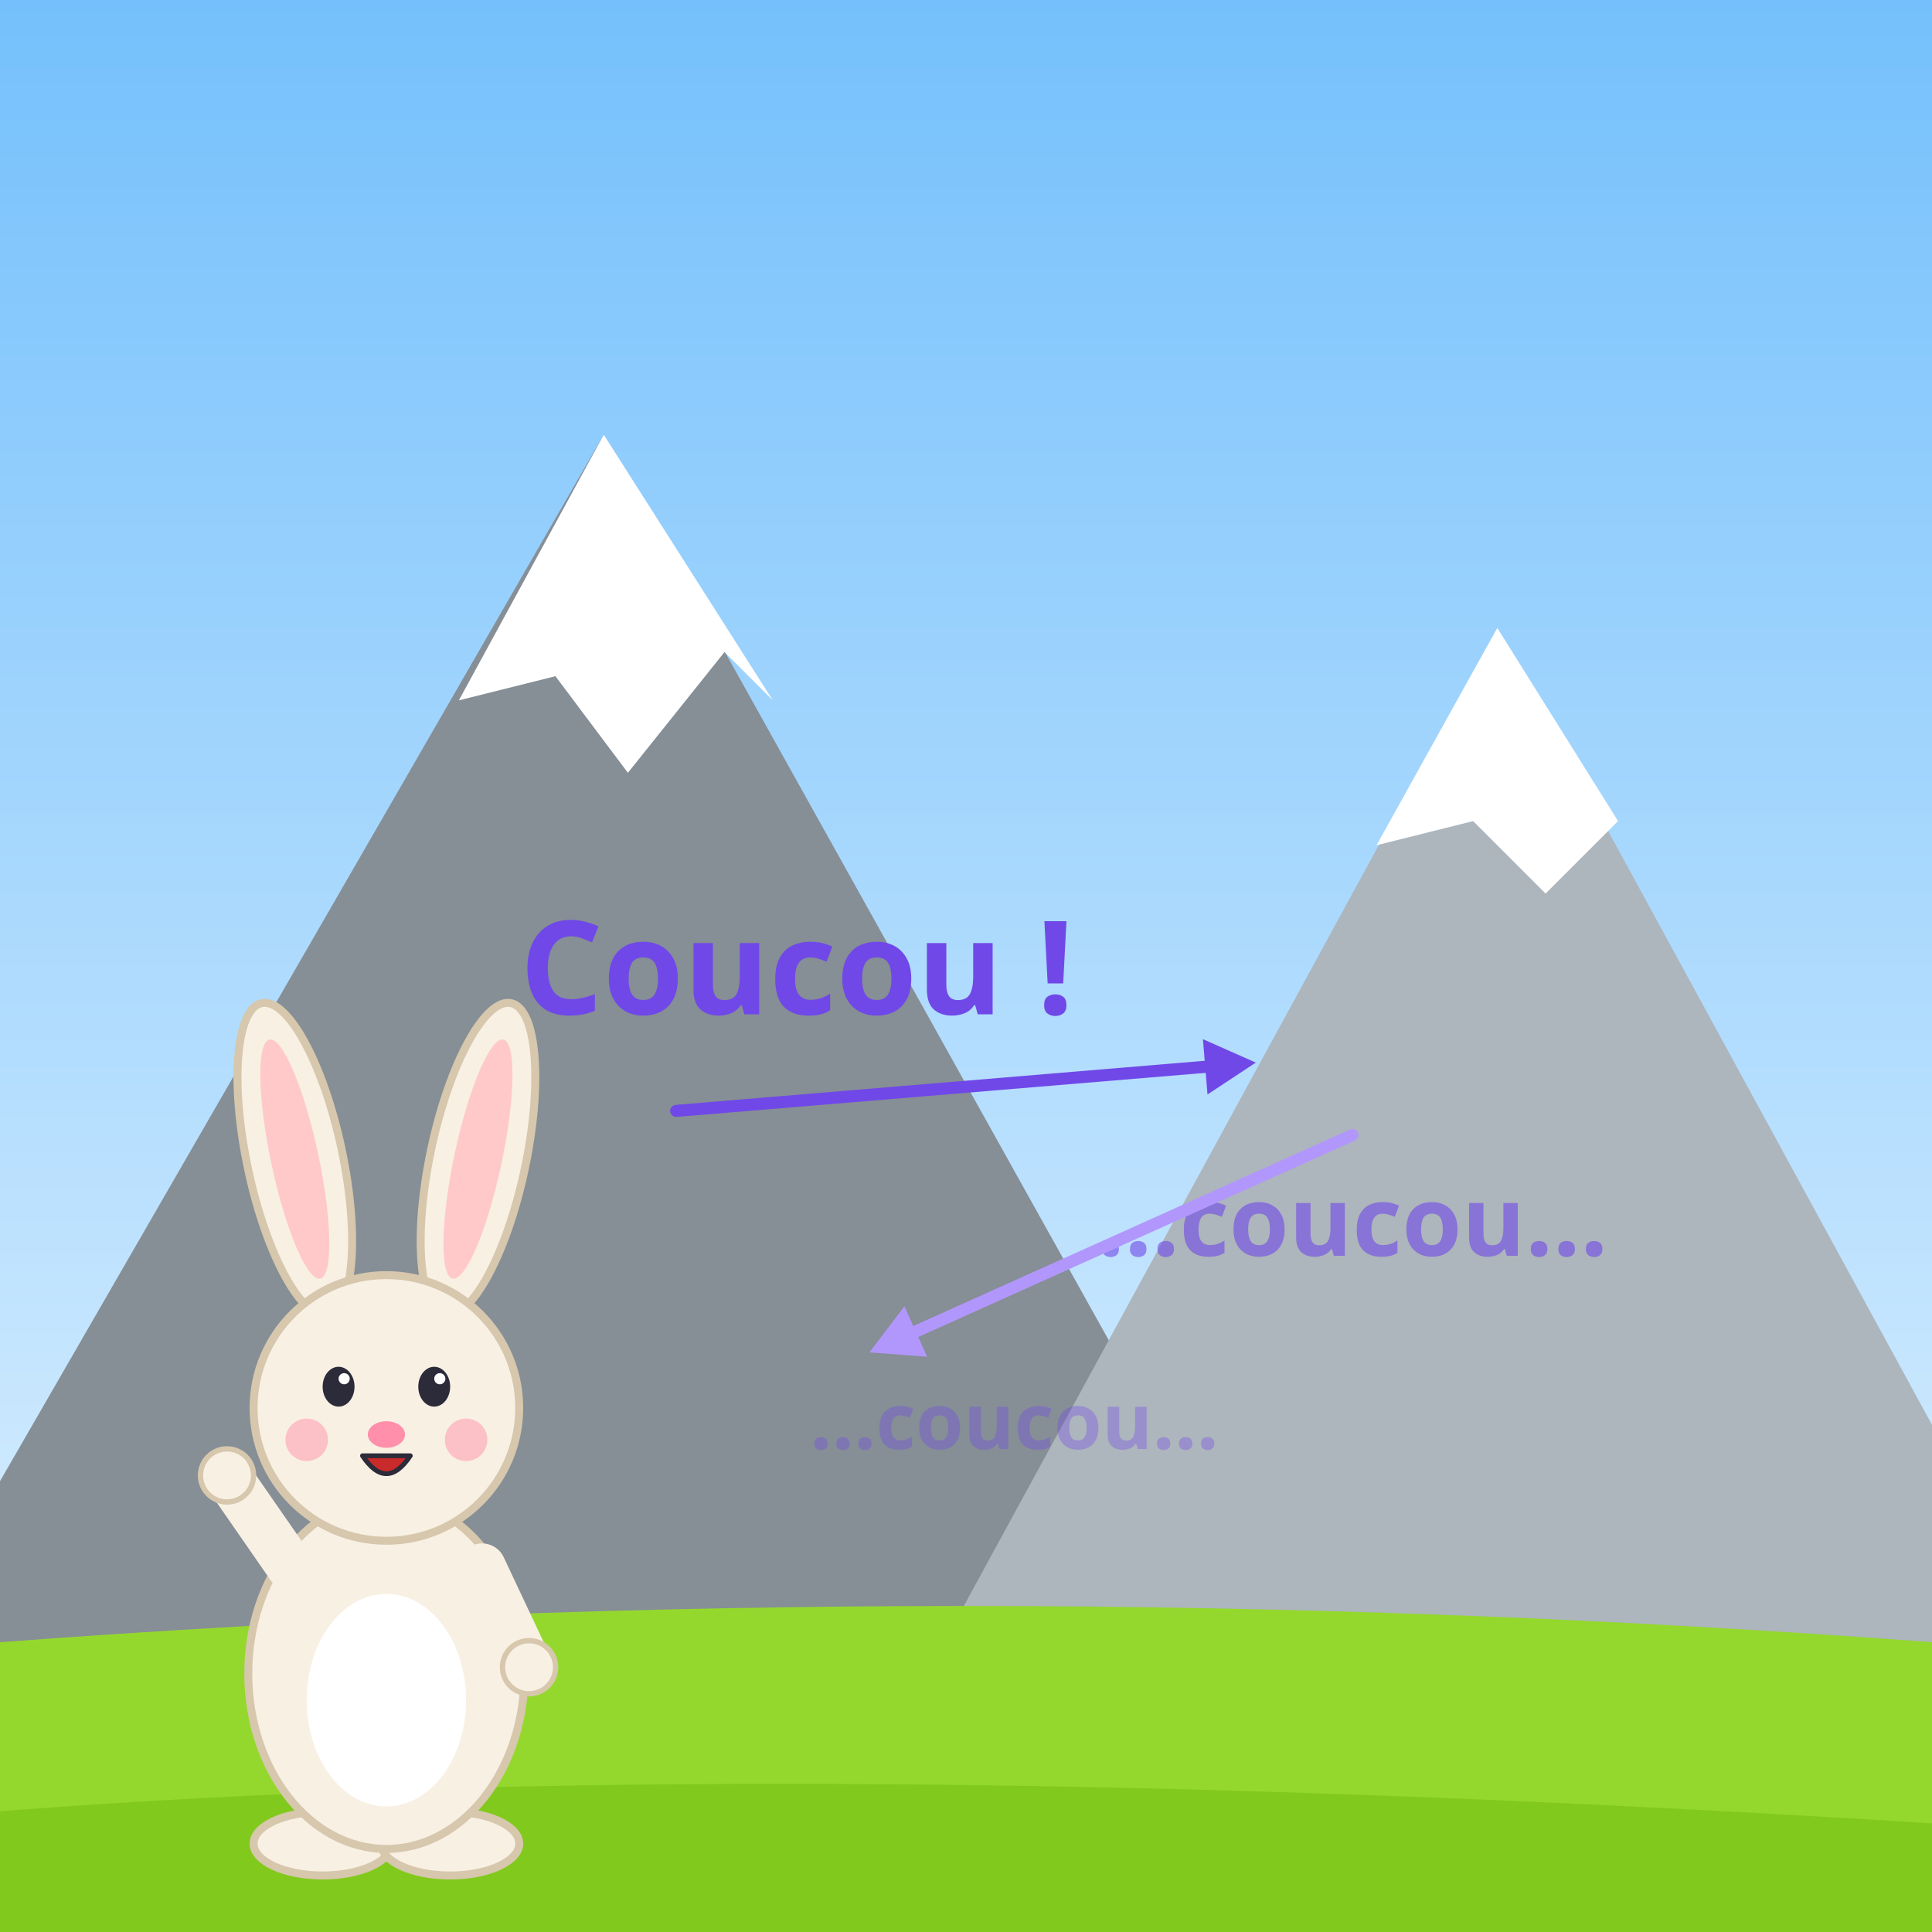
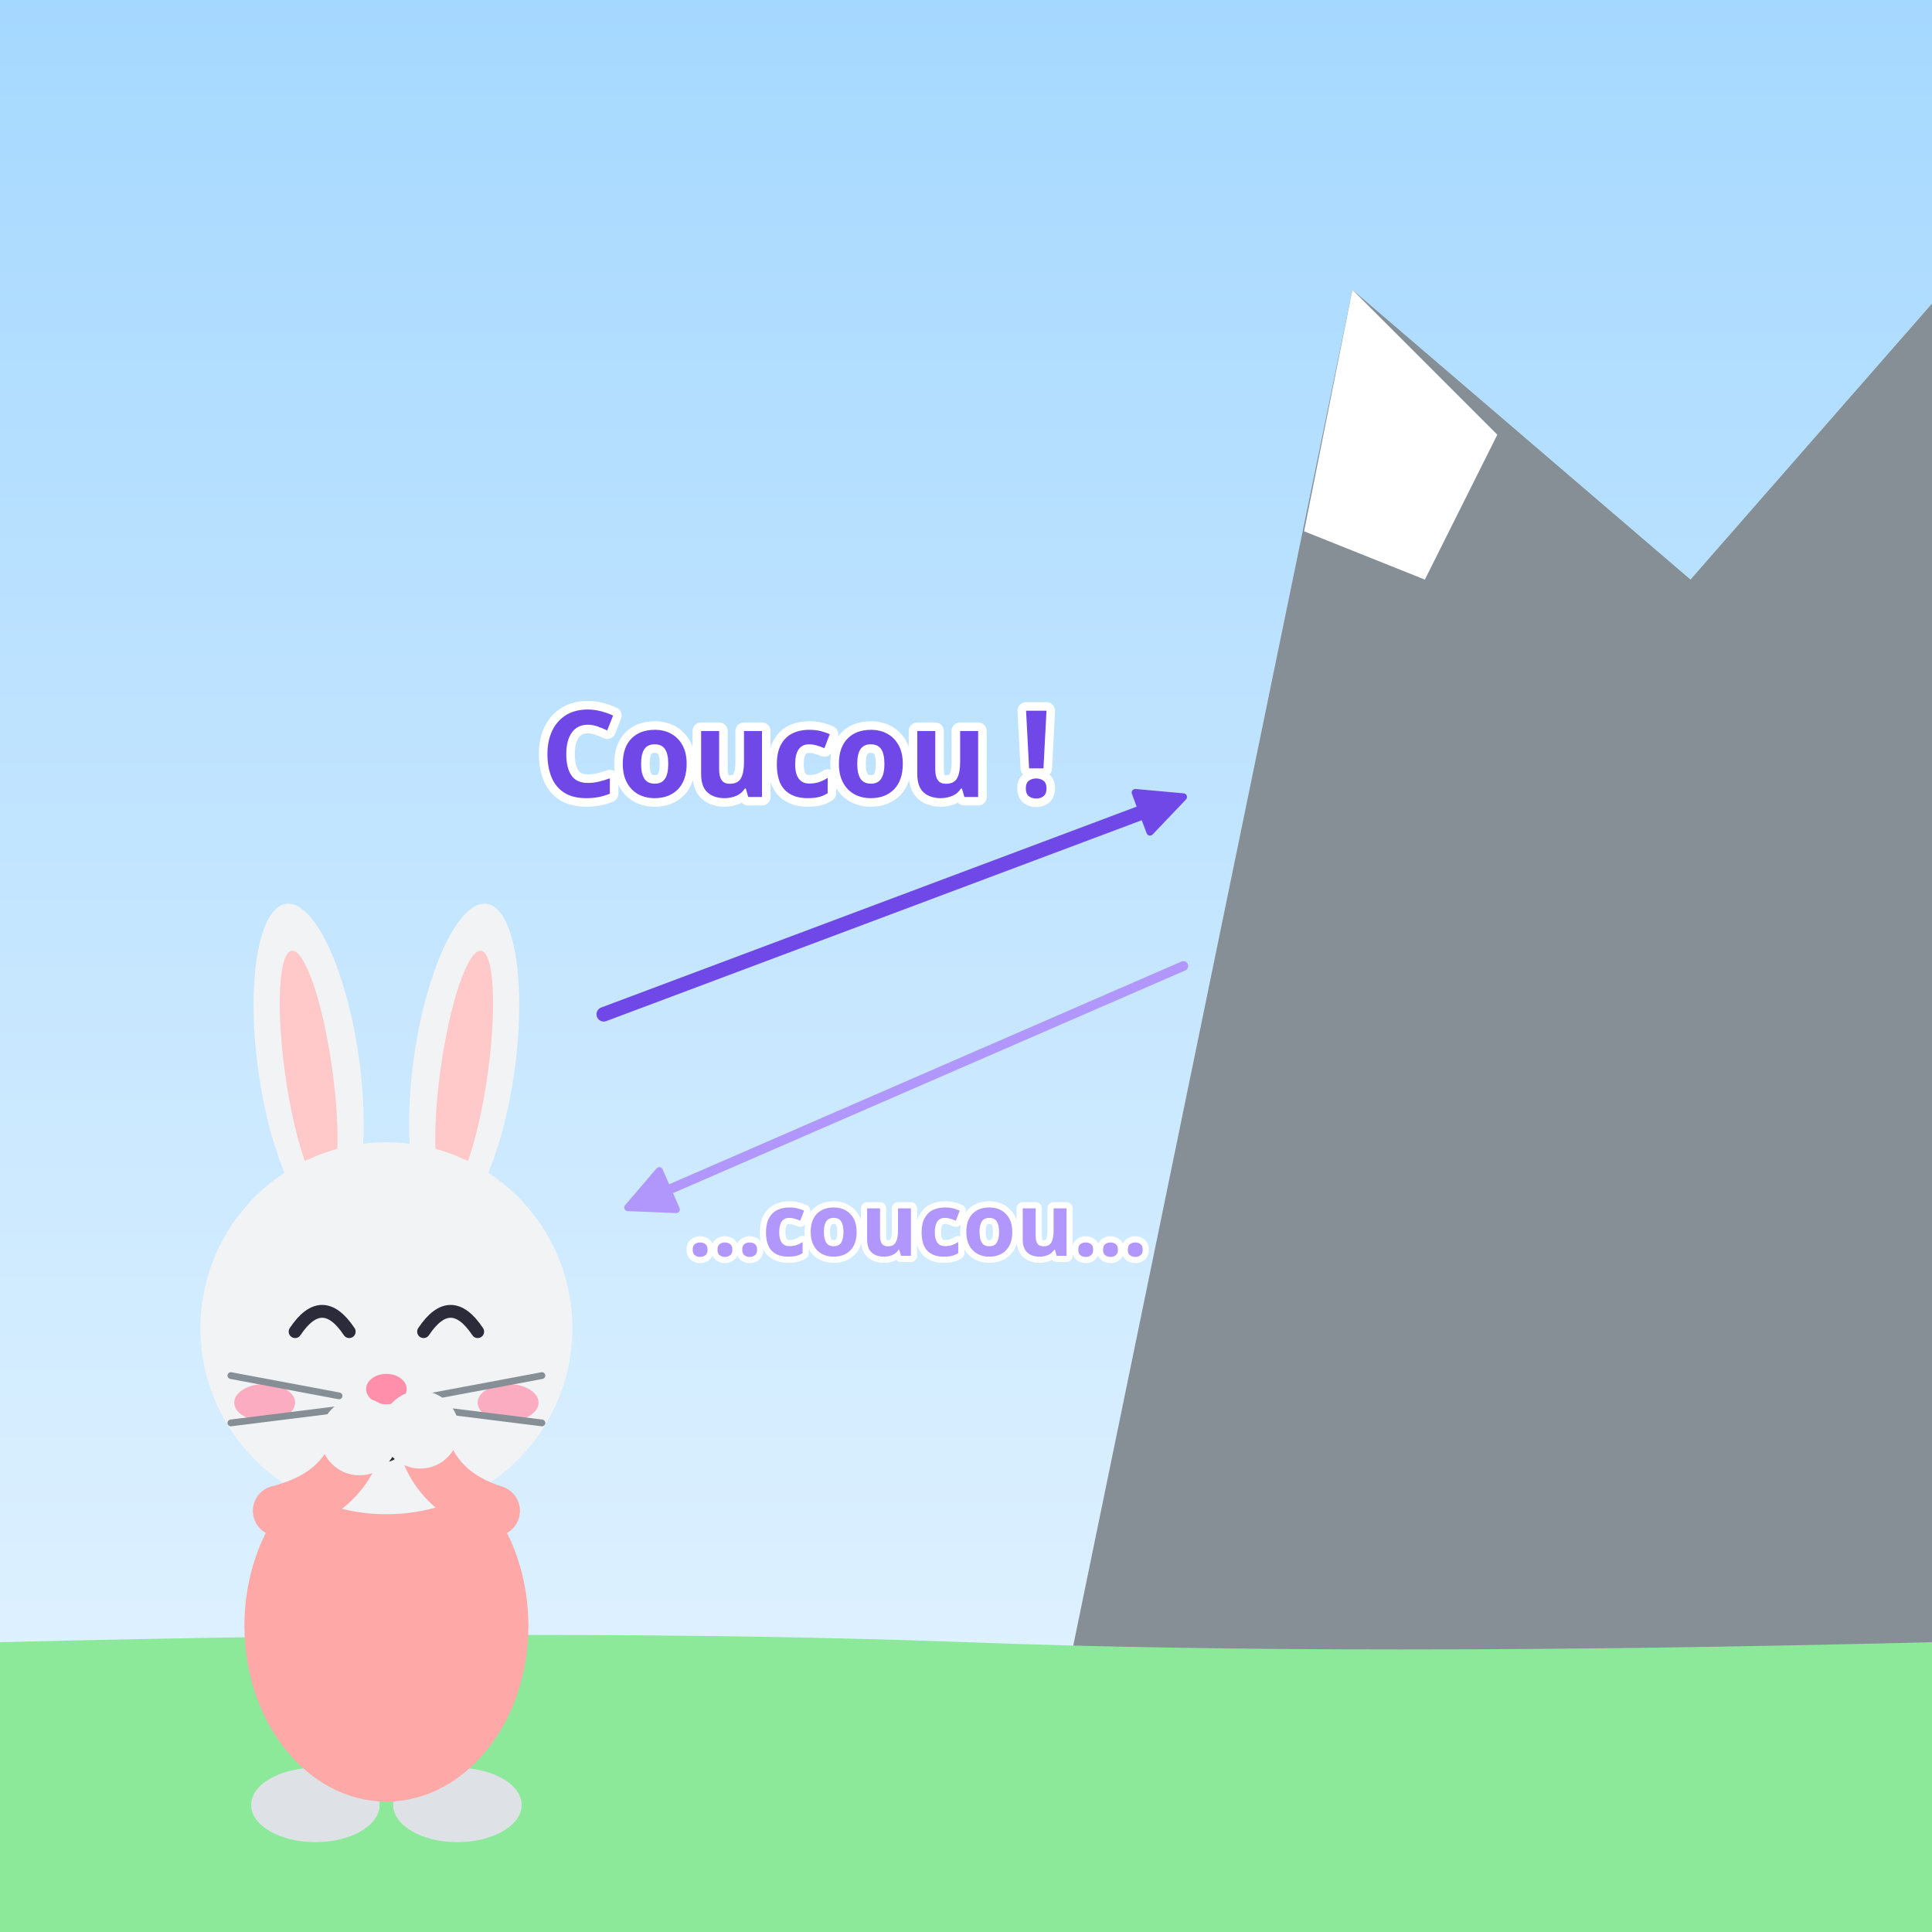
<svg xmlns="http://www.w3.org/2000/svg" viewBox="0 0 800 800" width="800" height="800">
  <defs>
-     <linearGradient id="ciel" x1="0" y1="0" x2="0" y2="1">
-       <stop offset="0" stop-color="#74c0fc" />
+     <linearGradient id="d9" x1="0" y1="0" x2="0" y2="1">
+       <stop offset="0" stop-color="#a5d8ff" />
      <stop offset="1" stop-color="#e7f5ff" />
    </linearGradient>
  </defs>
-   <rect width="800" height="800" fill="url(#ciel)" />
-   <polygon points="-50,700 250,180 540,700" fill="#868e96" />
-   <polygon points="250,180 190,290 230,280 260,320 300,270 320,290" fill="#fff" />
-   <polygon points="380,700 620,260 860,700" fill="#adb5bd" />
-   <polygon points="620,260 570,350 610,340 640,370 670,340" fill="#fff" />
-   <path d="M 0 680 Q 400.0 650 800 680 L 800 800 L 0 800 Z" fill="#94d82d" />
-   <path d="M 0 750 Q 320.0 725 800 755 L 800 800 L 0 800 Z" fill="#82c91e" />
-   <g transform="translate(160 770) scale(1.1 1.1)">
-     <ellipse cx="-24" cy="-6" rx="26" ry="12" fill="#f8f0e3" stroke="#d6c7ad" stroke-width="3" />
-     <ellipse cx="24" cy="-6" rx="26" ry="12" fill="#f8f0e3" stroke="#d6c7ad" stroke-width="3" />
-     <ellipse cx="0" cy="-70" rx="52" ry="66" fill="#f8f0e3" stroke="#d6c7ad" stroke-width="3" />
-     <ellipse cx="0" cy="-60" rx="30" ry="40" fill="#fff" />
-     <g transform="translate(-22 -205) rotate(-12)">
-       <ellipse cx="0" cy="-60" rx="18" ry="60" fill="#f8f0e3" stroke="#d6c7ad" stroke-width="3" />
-       <ellipse cx="0" cy="-60" rx="9" ry="46" fill="#ffc9c9" />
+   <rect x="0" y="0" width="800" height="800" fill="url(#d9)" />
+   <polygon points="420,800 560,120 700,240 840,80 840,800" fill="#868e96" />
+   <polygon points="560,120 620,180 590,240 540,220" fill="#fff" />
+   <path d="M 0 680 Q 240.0 674 400.0 680 T 800 680 L 800 800 L 0 800 Z" fill="#8ce99a" />
+   <g transform="translate(160 760) scale(1.4 1.4)">
+     <ellipse cx="-21" cy="-9" rx="19" ry="11" fill="#dee2e6" />
+     <ellipse cx="21" cy="-9" rx="19" ry="11" fill="#dee2e6" />
+     <ellipse cx="0" cy="-62" rx="42" ry="52" fill="#ffa8a8" />
+     <g>
+       <ellipse cx="-23" cy="-228" rx="15" ry="48" fill="#f1f3f5" transform="rotate(-8 -23 -228)" />
+       <ellipse cx="-23" cy="-226" rx="7" ry="36" fill="#ffc9c9" transform="rotate(-8 -23 -226)" />
+       <ellipse cx="23" cy="-228" rx="15" ry="48" fill="#f1f3f5" transform="rotate(8 23 -228)" />
+       <ellipse cx="23" cy="-226" rx="7" ry="36" fill="#ffc9c9" transform="rotate(8 23 -226)" />
+       <circle cx="0" cy="-150" r="55" fill="#f1f3f5" />
+       <ellipse cx="-36" cy="-128" rx="9" ry="5.5" fill="#ff8fab" opacity="0.7" />
+       <ellipse cx="36" cy="-128" rx="9" ry="5.5" fill="#ff8fab" opacity="0.7" />
+       <path d="M -27 -149 Q -19 -161 -11 -149" fill="none" stroke="#2b2b3a" stroke-width="3.8" stroke-linecap="round" stroke-linejoin="round" />
+       <path d="M 11 -149 Q 19 -161 27 -149" fill="none" stroke="#2b2b3a" stroke-width="3.8" stroke-linecap="round" stroke-linejoin="round" />
+       <ellipse cx="0" cy="-132" rx="6" ry="4.5" fill="#ff8fab" />
+       <ellipse cx="0" cy="-118" rx="5.5" ry="7.5" fill="#2b2b3a" />
+       <line x1="-14" y1="-130" x2="-46" y2="-136" stroke="#868e96" stroke-width="2" stroke-linecap="round" />
+       <line x1="-14" y1="-126" x2="-46" y2="-122" stroke="#868e96" stroke-width="2" stroke-linecap="round" />
+       <line x1="14" y1="-130" x2="46" y2="-136" stroke="#868e96" stroke-width="2" stroke-linecap="round" />
+       <line x1="14" y1="-126" x2="46" y2="-122" stroke="#868e96" stroke-width="2" stroke-linecap="round" />
    </g>
-     <g transform="translate(22 -205) rotate(12)">
-       <ellipse cx="0" cy="-60" rx="18" ry="60" fill="#f8f0e3" stroke="#d6c7ad" stroke-width="3" />
-       <ellipse cx="0" cy="-60" rx="9" ry="46" fill="#ffc9c9" />
-     </g>
-     <circle cx="0" cy="-170" r="50" fill="#f8f0e3" stroke="#d6c7ad" stroke-width="3" />
-     <ellipse cx="-18" cy="-178" rx="6" ry="7.5" fill="#2b2b3a" />
-     <ellipse cx="18" cy="-178" rx="6" ry="7.5" fill="#2b2b3a" />
-     <circle cx="-15.9" cy="-181" r="2.1" fill="#fff" />
-     <circle cx="20.1" cy="-181" r="2.1" fill="#fff" />
-     <circle cx="-30" cy="-158" r="8" fill="#ff8fab" opacity="0.5" />
-     <circle cx="30" cy="-158" r="8" fill="#ff8fab" opacity="0.5" />
-     <ellipse cx="0" cy="-160" rx="7" ry="5" fill="#ff8fab" />
-     <path d="M -9 -152 Q 0 -138.5 9 -152 Z" fill="#c92a2a" stroke="#2b2b3a" stroke-width="1.8" stroke-linecap="round" stroke-linejoin="round" />
-     <line x1="-36" y1="-110" x2="-60" y2="-144.6" stroke="#f8f0e3" stroke-width="18" stroke-linecap="round" />
-     <circle cx="-60" cy="-144.6" r="10" fill="#f8f0e3" stroke="#d6c7ad" stroke-width="2" />
-     <line x1="36" y1="-110" x2="53.7" y2="-72.4" stroke="#f8f0e3" stroke-width="18" stroke-linecap="round" />
-     <circle cx="53.7" cy="-72.4" r="10" fill="#f8f0e3" stroke="#d6c7ad" stroke-width="2" />
+     <path d="M -32 -96 Q -12 -101 -8 -118" fill="none" stroke="#ffa8a8" stroke-width="15" stroke-linecap="round" stroke-linejoin="round" />
+     <path d="M 32 -96 Q 13 -102 10 -120" fill="none" stroke="#ffa8a8" stroke-width="15" stroke-linecap="round" stroke-linejoin="round" />
+     <circle cx="-8" cy="-118" r="11.5" fill="#f1f3f5" />
+     <circle cx="10" cy="-120" r="11.5" fill="#f1f3f5" />
  </g>
-   <text x="330" y="420" font-family="Fredoka, Andika, sans-serif" font-weight="700" font-size="54" text-anchor="middle" fill="#7048e8">Coucou !</text>
-   <text x="560" y="520" font-family="Fredoka, Andika, sans-serif" font-weight="700" font-size="40" text-anchor="middle" fill="#7048e8" opacity="0.6">…coucou…</text>
-   <text x="420" y="600" font-family="Fredoka, Andika, sans-serif" font-weight="700" font-size="32" text-anchor="middle" fill="#7048e8" opacity="0.35">…coucou…</text>
-   <line x1="280" y1="460" x2="505.6" y2="441.2" stroke="#7048e8" stroke-width="5" stroke-linecap="round" />
-   <polygon points="520,440 500,453.2 498.1,430.3" fill="#7048e8" />
-   <line x1="560" y1="470" x2="373.1" y2="554.1" stroke="#b197fc" stroke-width="5" stroke-linecap="round" />
-   <polygon points="360,560 374.5,540.9 383.9,561.8" fill="#b197fc" />
+   <g>
+     <line x1="250" y1="420" x2="475" y2="335.6" stroke="#7048e8" stroke-width="6" stroke-linecap="round" />
+     <polygon points="490,330 476.2,344.5 470.1,328.2" fill="#7048e8" stroke="#7048e8" stroke-width="3" stroke-linejoin="round" />
+   </g>
+   <text x="330" y="330" font-family="Fredoka, Andika, sans-serif" font-weight="700" font-size="50" text-anchor="middle" fill="#7048e8" stroke="#fff" stroke-width="7.1" stroke-linejoin="round" paint-order="stroke">Coucou !</text>
+   <g>
+     <line x1="490" y1="400" x2="274.7" y2="493.6" stroke="#b197fc" stroke-width="4" stroke-linecap="round" />
+     <polygon points="260,500 273,484.8 280,500.8" fill="#b197fc" stroke="#b197fc" stroke-width="3" stroke-linejoin="round" />
+   </g>
+   <text x="380" y="520" font-family="Fredoka, Andika, sans-serif" font-weight="700" font-size="36" text-anchor="middle" fill="#b197fc" stroke="#fff" stroke-width="5.1" stroke-linejoin="round" paint-order="stroke">…coucou…</text>
</svg>
